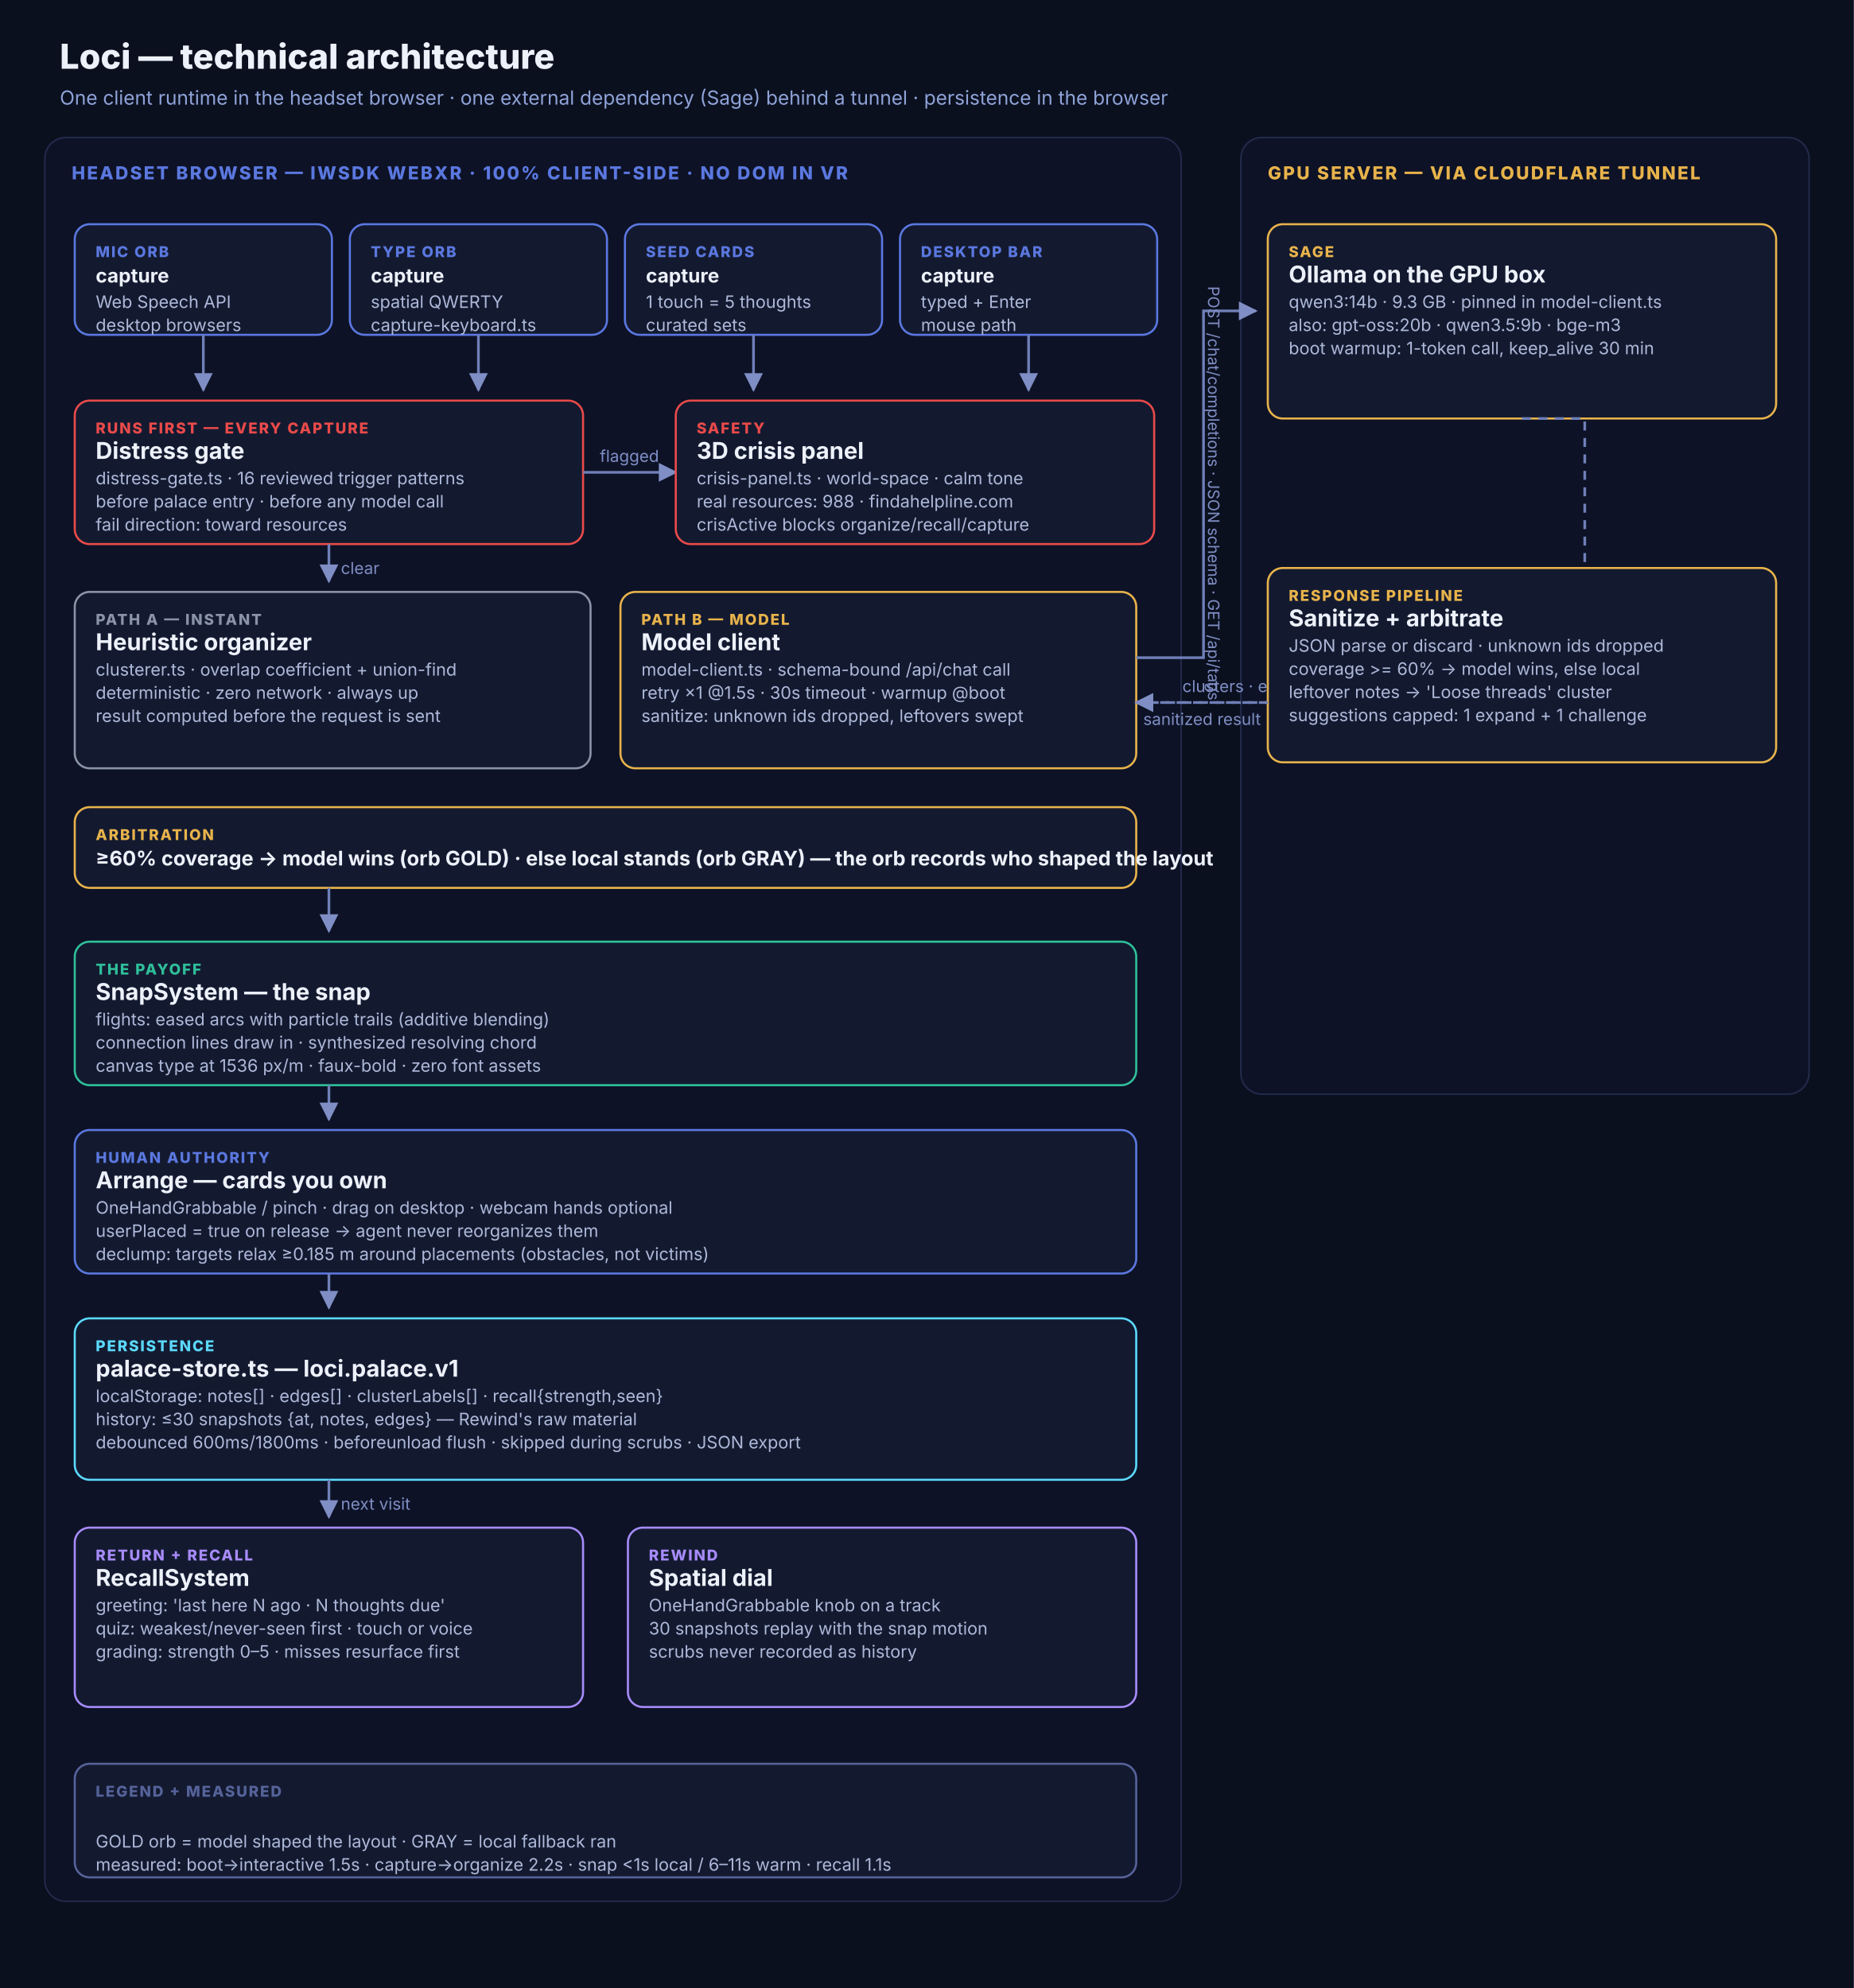
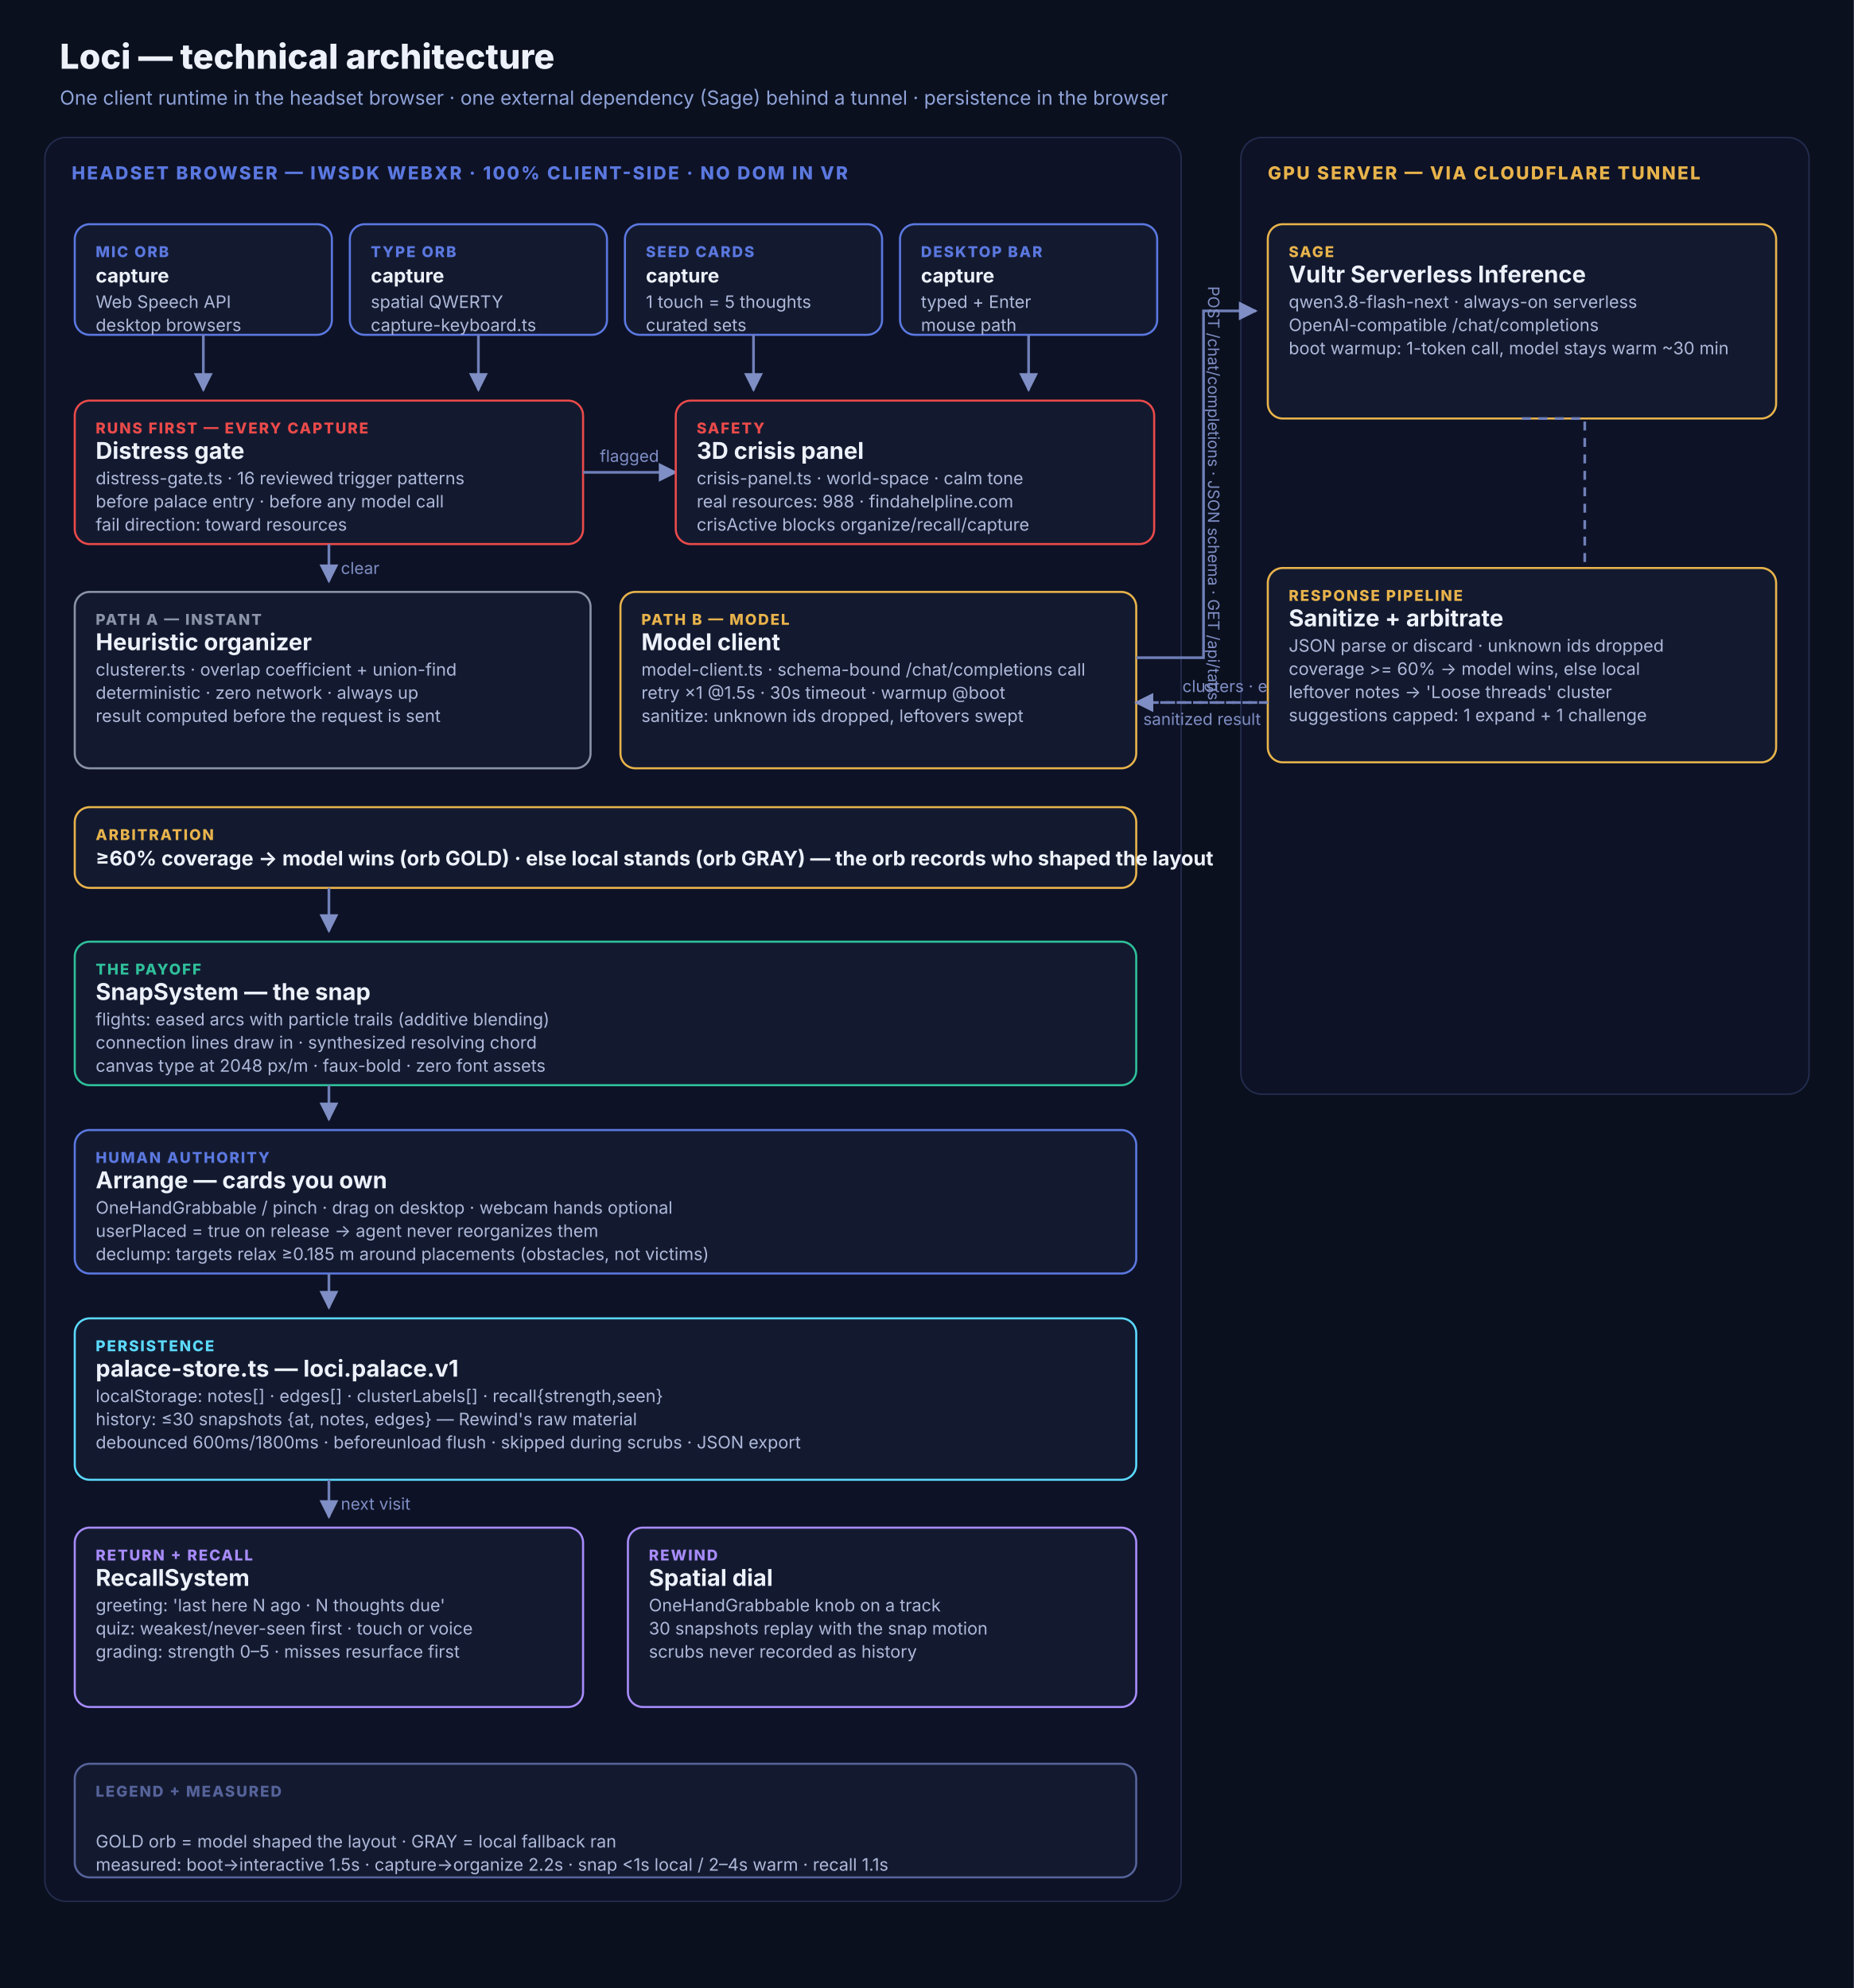
<svg xmlns="http://www.w3.org/2000/svg" width="1240" height="1330" viewBox="0 0 1240 1330" font-family="Inter, system-ui, sans-serif">
  <defs>
    <marker id="arr" viewBox="0 0 10 10" refX="9" refY="5" markerWidth="7" markerHeight="7" orient="auto-start-reverse">
      <path d="M0,0 L10,5 L0,10 z" fill="#7f8ec4" />
    </marker>
  </defs>
  <rect width="1240" height="1330" fill="#0b101f" />
  <text x="40" y="46" font-size="23" font-weight="800" fill="#EDF1FA">Loci — technical architecture</text>
  <text x="40" y="70" font-size="13" fill="#8fa3d8">One client runtime in the headset browser · one external dependency (Sage) behind a tunnel · persistence in the browser</text>
  <rect x="30" y="92" width="760" height="1180" rx="14" fill="#0d1226" stroke="#232c4d" />
  <text x="48" y="120" font-size="12" font-weight="800" fill="#5b78e0" letter-spacing="1.2">HEADSET BROWSER — IWSDK WEBXR · 100% CLIENT-SIDE · NO DOM IN VR</text>
  <rect x="830" y="92" width="380" height="640" rx="14" fill="#0d1226" stroke="#232c4d" />
  <text x="848" y="120" font-size="12" font-weight="800" fill="#e8b34b" letter-spacing="1.2">GPU SERVER — VIA CLOUDFLARE TUNNEL</text>
  <rect x="50" y="150" width="172" height="74" rx="10" fill="#131a30" stroke="#5b78e0" stroke-width="1.4" />
  <text x="64" y="172" font-size="10" font-weight="800" fill="#5b78e0" letter-spacing="1">MIC ORB</text>
  <text x="64" y="189" font-size="13" font-weight="700" fill="#EDF1FA">capture</text>
  <text x="64" y="206" font-size="11.5" fill="#aeb9d9">Web Speech API</text>
  <text x="64" y="221.5" font-size="11.5" fill="#aeb9d9">desktop browsers</text>
  <rect x="234" y="150" width="172" height="74" rx="10" fill="#131a30" stroke="#5b78e0" stroke-width="1.4" />
  <text x="248" y="172" font-size="10" font-weight="800" fill="#5b78e0" letter-spacing="1">TYPE ORB</text>
  <text x="248" y="189" font-size="13" font-weight="700" fill="#EDF1FA">capture</text>
  <text x="248" y="206" font-size="11.5" fill="#aeb9d9">spatial QWERTY</text>
  <text x="248" y="221.5" font-size="11.5" fill="#aeb9d9">capture-keyboard.ts</text>
  <rect x="418" y="150" width="172" height="74" rx="10" fill="#131a30" stroke="#5b78e0" stroke-width="1.4" />
  <text x="432" y="172" font-size="10" font-weight="800" fill="#5b78e0" letter-spacing="1">SEED CARDS</text>
  <text x="432" y="189" font-size="13" font-weight="700" fill="#EDF1FA">capture</text>
  <text x="432" y="206" font-size="11.5" fill="#aeb9d9">1 touch = 5 thoughts</text>
  <text x="432" y="221.5" font-size="11.5" fill="#aeb9d9">curated sets</text>
  <rect x="602" y="150" width="172" height="74" rx="10" fill="#131a30" stroke="#5b78e0" stroke-width="1.4" />
  <text x="616" y="172" font-size="10" font-weight="800" fill="#5b78e0" letter-spacing="1">DESKTOP BAR</text>
  <text x="616" y="189" font-size="13" font-weight="700" fill="#EDF1FA">capture</text>
  <text x="616" y="206" font-size="11.5" fill="#aeb9d9">typed + Enter</text>
  <text x="616" y="221.5" font-size="11.5" fill="#aeb9d9">mouse path</text>
  <line x1="136.0" y1="224" x2="136.0" y2="261" stroke="#6f7fb8" stroke-width="1.8" marker-end="url(#arr)" />
  <line x1="320.0" y1="224" x2="320.0" y2="261" stroke="#6f7fb8" stroke-width="1.8" marker-end="url(#arr)" />
  <line x1="504.0" y1="224" x2="504.0" y2="261" stroke="#6f7fb8" stroke-width="1.8" marker-end="url(#arr)" />
  <line x1="688.0" y1="224" x2="688.0" y2="261" stroke="#6f7fb8" stroke-width="1.8" marker-end="url(#arr)" />
  <rect x="50" y="268" width="340" height="96" rx="10" fill="#131a30" stroke="#ea4a4a" stroke-width="1.4" />
  <text x="64" y="290" font-size="10" font-weight="800" fill="#ea4a4a" letter-spacing="1">RUNS FIRST — EVERY CAPTURE</text>
  <text x="64" y="307" font-size="15.5" font-weight="700" fill="#EDF1FA">Distress gate</text>
  <text x="64" y="324" font-size="11.5" fill="#aeb9d9">distress-gate.ts · 16 reviewed trigger patterns</text>
  <text x="64" y="339.5" font-size="11.5" fill="#aeb9d9">before palace entry · before any model call</text>
  <text x="64" y="355.0" font-size="11.5" fill="#aeb9d9">fail direction: toward resources</text>
  <line x1="390" y1="316" x2="452" y2="316" stroke="#6f7fb8" stroke-width="1.8" marker-end="url(#arr)" />
  <text x="421.0" y="309" font-size="11" fill="#7f8ec4" text-anchor="middle">flagged</text>
  <rect x="452" y="268" width="320" height="96" rx="10" fill="#131a30" stroke="#ea4a4a" stroke-width="1.4" />
  <text x="466" y="290" font-size="10" font-weight="800" fill="#ea4a4a" letter-spacing="1">SAFETY</text>
  <text x="466" y="307" font-size="15.5" font-weight="700" fill="#EDF1FA">3D crisis panel</text>
  <text x="466" y="324" font-size="11.5" fill="#aeb9d9">crisis-panel.ts · world-space · calm tone</text>
  <text x="466" y="339.5" font-size="11.5" fill="#aeb9d9">real resources: 988 · findahelpline.com</text>
  <text x="466" y="355.0" font-size="11.5" fill="#aeb9d9">crisActive blocks organize/recall/capture</text>
  <line x1="220" y1="364" x2="220" y2="389" stroke="#6f7fb8" stroke-width="1.8" marker-end="url(#arr)" />
  <text x="228" y="384.0" font-size="11" fill="#7f8ec4">clear</text>
  <rect x="50" y="396" width="345" height="118" rx="10" fill="#131a30" stroke="#8a93a8" stroke-width="1.4" />
  <text x="64" y="418" font-size="10" font-weight="800" fill="#8a93a8" letter-spacing="1">PATH A — INSTANT</text>
  <text x="64" y="435" font-size="15.5" font-weight="700" fill="#EDF1FA">Heuristic organizer</text>
  <text x="64" y="452" font-size="11.5" fill="#aeb9d9">clusterer.ts · overlap coefficient + union-find</text>
  <text x="64" y="467.5" font-size="11.5" fill="#aeb9d9">deterministic · zero network · always up</text>
  <text x="64" y="483.0" font-size="11.5" fill="#aeb9d9">result computed before the request is sent</text>
  <rect x="415" y="396" width="345" height="118" rx="10" fill="#131a30" stroke="#e8b34b" stroke-width="1.4" />
  <text x="429" y="418" font-size="10" font-weight="800" fill="#e8b34b" letter-spacing="1">PATH B — MODEL</text>
  <text x="429" y="435" font-size="15.5" font-weight="700" fill="#EDF1FA">Model client</text>
-   <text x="429" y="452" font-size="11.5" fill="#aeb9d9">model-client.ts · schema-bound /api/chat call</text>
+   <text x="429" y="452" font-size="11.5" fill="#aeb9d9">model-client.ts · schema-bound /chat/completions call</text>
  <text x="429" y="467.5" font-size="11.5" fill="#aeb9d9">retry ×1 @1.5s · 30s timeout · warmup @boot</text>
  <text x="429" y="483.0" font-size="11.5" fill="#aeb9d9">sanitize: unknown ids dropped, leftovers swept</text>
  <polyline points="760,440 805,440 805,208 840,208" fill="none" stroke="#6f7fb8" stroke-width="1.8" marker-end="url(#arr)" />
  <text x="808" y="330" font-size="10.5" fill="#7f8ec4" transform="rotate(90 808 330)" text-anchor="middle">POST /chat/completions · JSON schema · GET /api/tags</text>
  <rect x="848" y="150" width="340" height="130" rx="10" fill="#131a30" stroke="#e8b34b" stroke-width="1.4" />
  <text x="862" y="172" font-size="10" font-weight="800" fill="#e8b34b" letter-spacing="1">SAGE</text>
-   <text x="862" y="189" font-size="15.5" font-weight="700" fill="#EDF1FA">Ollama on the GPU box</text>
-   <text x="862" y="206" font-size="11.5" fill="#aeb9d9">qwen3:14b · 9.3 GB · pinned in model-client.ts</text>
-   <text x="862" y="221.5" font-size="11.5" fill="#aeb9d9">also: gpt-oss:20b · qwen3.5:9b · bge-m3</text>
-   <text x="862" y="237.0" font-size="11.5" fill="#aeb9d9">boot warmup: 1-token call, keep_alive 30 min</text>
+   <text x="862" y="189" font-size="15.5" font-weight="700" fill="#EDF1FA">Vultr Serverless Inference</text>
+   <text x="862" y="206" font-size="11.5" fill="#aeb9d9">qwen3.8-flash-next · always-on serverless</text>
+   <text x="862" y="221.5" font-size="11.5" fill="#aeb9d9">OpenAI-compatible /chat/completions</text>
+   <text x="862" y="237.0" font-size="11.5" fill="#aeb9d9">boot warmup: 1-token call, model stays warm ~30 min</text>
  <polyline points="1018,280 1060,280 1060,470 760,470" fill="none" stroke="#6f7fb8" stroke-width="1.8" stroke-dasharray="6 5" marker-end="url(#arr)" />
  <text x="889.0" y="463" font-size="11" fill="#7f8ec4" text-anchor="middle">clusters · edges · suggestions (JSON)</text>
  <rect x="848" y="380" width="340" height="130" rx="10" fill="#131a30" stroke="#e8b34b" stroke-width="1.4" />
  <text x="862" y="402" font-size="10" font-weight="800" fill="#e8b34b" letter-spacing="1">RESPONSE PIPELINE</text>
  <text x="862" y="419" font-size="15.5" font-weight="700" fill="#EDF1FA">Sanitize + arbitrate</text>
  <text x="862" y="436" font-size="11.5" fill="#aeb9d9">JSON parse or discard · unknown ids dropped</text>
  <text x="862" y="451.5" font-size="11.5" fill="#aeb9d9">coverage &gt;= 60% -&gt; model wins, else local</text>
  <text x="862" y="467.0" font-size="11.5" fill="#aeb9d9">leftover notes -&gt; 'Loose threads' cluster</text>
  <text x="862" y="482.5" font-size="11.5" fill="#aeb9d9">suggestions capped: 1 expand + 1 challenge</text>
  <line x1="848" y1="470" x2="760" y2="470" stroke="#6f7fb8" stroke-width="1.8" stroke-dasharray="6 5" marker-end="url(#arr)" />
  <text x="804.0" y="485" font-size="11" fill="#7f8ec4" text-anchor="middle">sanitized result</text>
  <rect x="50" y="540" width="710" height="54" rx="10" fill="#131a30" stroke="#e8b34b" stroke-width="1.4" />
  <text x="64" y="562" font-size="10" font-weight="800" fill="#e8b34b" letter-spacing="1">ARBITRATION</text>
  <text x="64" y="579" font-size="13.5" font-weight="700" fill="#EDF1FA">≥60% coverage → model wins (orb GOLD) · else local stands (orb GRAY) — the orb records who shaped the layout</text>
  <line x1="220" y1="594" x2="220" y2="623" stroke="#6f7fb8" stroke-width="1.8" marker-end="url(#arr)" />
  <rect x="50" y="630" width="710" height="96" rx="10" fill="#131a30" stroke="#2fbf9a" stroke-width="1.4" />
  <text x="64" y="652" font-size="10" font-weight="800" fill="#2fbf9a" letter-spacing="1">THE PAYOFF</text>
  <text x="64" y="669" font-size="15.5" font-weight="700" fill="#EDF1FA">SnapSystem — the snap</text>
  <text x="64" y="686" font-size="11.5" fill="#aeb9d9">flights: eased arcs with particle trails (additive blending)</text>
  <text x="64" y="701.5" font-size="11.5" fill="#aeb9d9">connection lines draw in · synthesized resolving chord</text>
-   <text x="64" y="717.0" font-size="11.5" fill="#aeb9d9">canvas type at 1536 px/m · faux-bold · zero font assets</text>
+   <text x="64" y="717.0" font-size="11.5" fill="#aeb9d9">canvas type at 2048 px/m · faux-bold · zero font assets</text>
  <line x1="220" y1="726" x2="220" y2="749" stroke="#6f7fb8" stroke-width="1.8" marker-end="url(#arr)" />
  <rect x="50" y="756" width="710" height="96" rx="10" fill="#131a30" stroke="#5b78e0" stroke-width="1.4" />
  <text x="64" y="778" font-size="10" font-weight="800" fill="#5b78e0" letter-spacing="1">HUMAN AUTHORITY</text>
  <text x="64" y="795" font-size="15.5" font-weight="700" fill="#EDF1FA">Arrange — cards you own</text>
  <text x="64" y="812" font-size="11.5" fill="#aeb9d9">OneHandGrabbable / pinch · drag on desktop · webcam hands optional</text>
  <text x="64" y="827.5" font-size="11.5" fill="#aeb9d9">userPlaced = true on release → agent never reorganizes them</text>
  <text x="64" y="843.0" font-size="11.5" fill="#aeb9d9">declump: targets relax ≥0.185 m around placements (obstacles, not victims)</text>
  <line x1="220" y1="852" x2="220" y2="875" stroke="#6f7fb8" stroke-width="1.8" marker-end="url(#arr)" />
  <rect x="50" y="882" width="710" height="108" rx="10" fill="#131a30" stroke="#5bd9fd" stroke-width="1.4" />
  <text x="64" y="904" font-size="10" font-weight="800" fill="#5bd9fd" letter-spacing="1">PERSISTENCE</text>
  <text x="64" y="921" font-size="15.5" font-weight="700" fill="#EDF1FA">palace-store.ts — loci.palace.v1</text>
  <text x="64" y="938" font-size="11.5" fill="#aeb9d9">localStorage: notes[] · edges[] · clusterLabels[] · recall{strength,seen}</text>
  <text x="64" y="953.5" font-size="11.5" fill="#aeb9d9">history: ≤30 snapshots {at, notes, edges} — Rewind's raw material</text>
  <text x="64" y="969.0" font-size="11.5" fill="#aeb9d9">debounced 600ms/1800ms · beforeunload flush · skipped during scrubs · JSON export</text>
  <line x1="220" y1="990" x2="220" y2="1015" stroke="#6f7fb8" stroke-width="1.8" marker-end="url(#arr)" />
  <text x="228" y="1010.0" font-size="11" fill="#7f8ec4">next visit</text>
  <rect x="50" y="1022" width="340" height="120" rx="10" fill="#131a30" stroke="#a78bfa" stroke-width="1.4" />
  <text x="64" y="1044" font-size="10" font-weight="800" fill="#a78bfa" letter-spacing="1">RETURN + RECALL</text>
  <text x="64" y="1061" font-size="15.5" font-weight="700" fill="#EDF1FA">RecallSystem</text>
  <text x="64" y="1078" font-size="11.5" fill="#aeb9d9">greeting: 'last here N ago · N thoughts due'</text>
  <text x="64" y="1093.5" font-size="11.5" fill="#aeb9d9">quiz: weakest/never-seen first · touch or voice</text>
  <text x="64" y="1109.0" font-size="11.5" fill="#aeb9d9">grading: strength 0–5 · misses resurface first</text>
  <rect x="420" y="1022" width="340" height="120" rx="10" fill="#131a30" stroke="#a78bfa" stroke-width="1.4" />
  <text x="434" y="1044" font-size="10" font-weight="800" fill="#a78bfa" letter-spacing="1">REWIND</text>
  <text x="434" y="1061" font-size="15.5" font-weight="700" fill="#EDF1FA">Spatial dial</text>
  <text x="434" y="1078" font-size="11.5" fill="#aeb9d9">OneHandGrabbable knob on a track</text>
  <text x="434" y="1093.5" font-size="11.5" fill="#aeb9d9">30 snapshots replay with the snap motion</text>
  <text x="434" y="1109.0" font-size="11.5" fill="#aeb9d9">scrubs never recorded as history</text>
  <rect x="50" y="1180" width="710" height="76" rx="10" fill="#131a30" stroke="#56639a" stroke-width="1.4" />
  <text x="64" y="1202" font-size="10" font-weight="800" fill="#56639a" letter-spacing="1">LEGEND + MEASURED</text>
  <text x="64" y="1219" font-size="13" font-weight="700" fill="#EDF1FA" />
  <text x="64" y="1236" font-size="11.5" fill="#aeb9d9">GOLD orb = model shaped the layout · GRAY = local fallback ran</text>
-   <text x="64" y="1251.5" font-size="11.5" fill="#aeb9d9">measured: boot→interactive 1.5s · capture→organize 2.2s · snap &lt;1s local / 6–11s warm · recall 1.1s</text>
+   <text x="64" y="1251.5" font-size="11.5" fill="#aeb9d9">measured: boot→interactive 1.5s · capture→organize 2.2s · snap &lt;1s local / 2–4s warm · recall 1.1s</text>
</svg>
